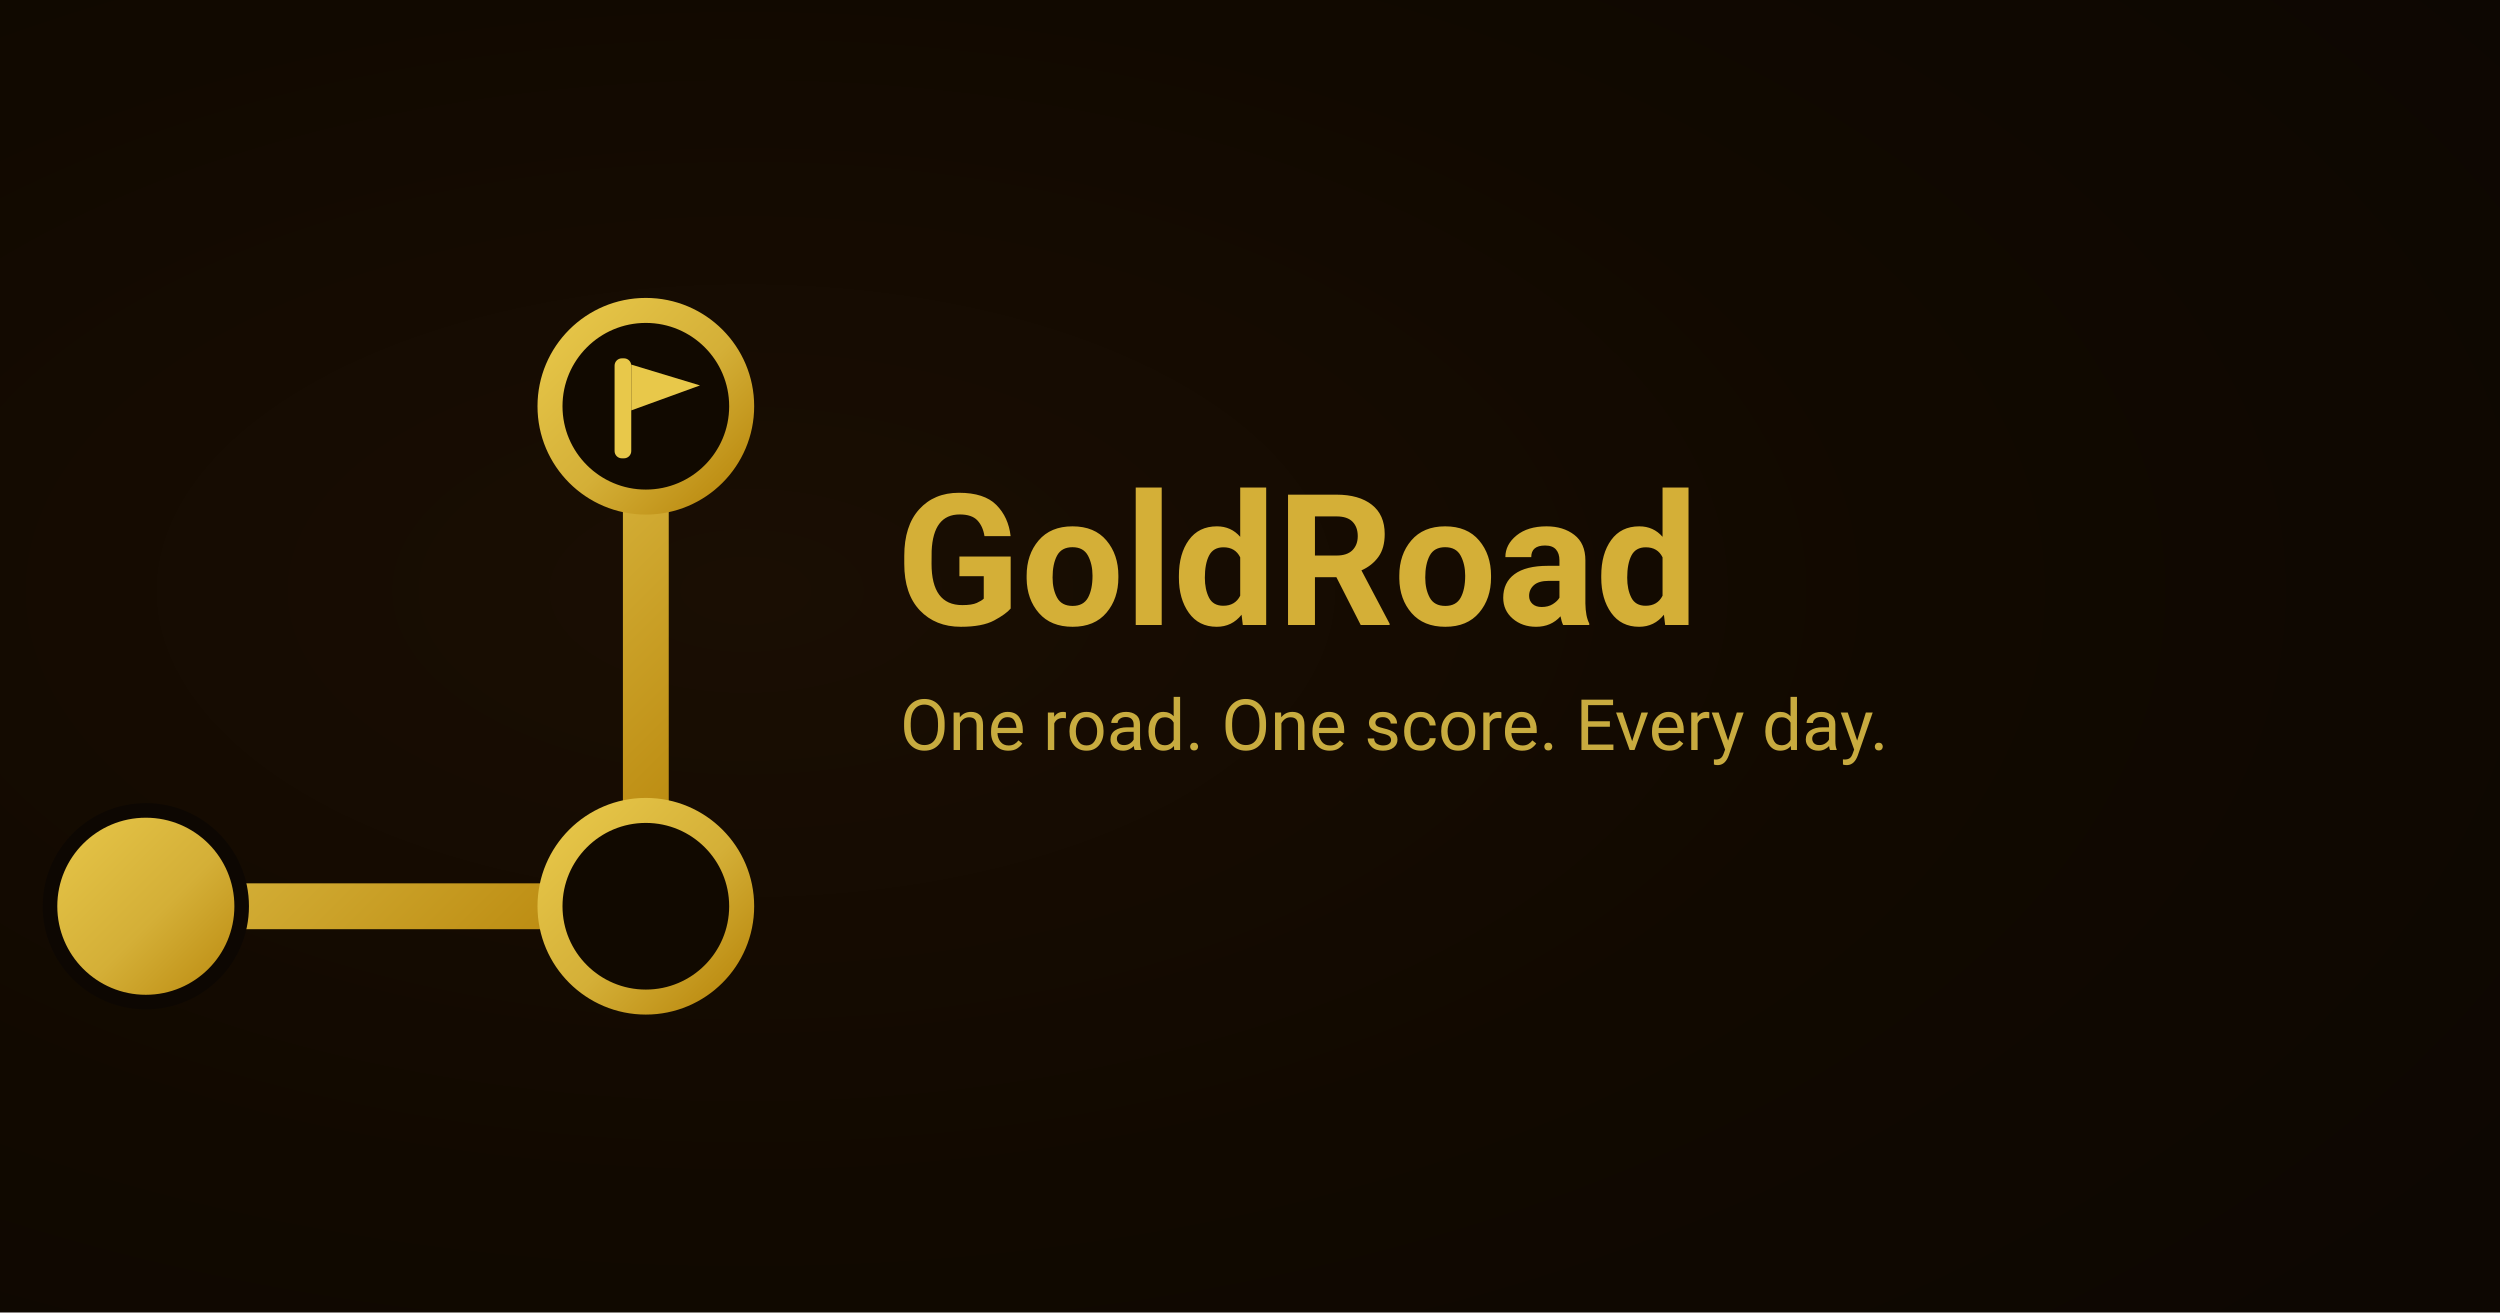
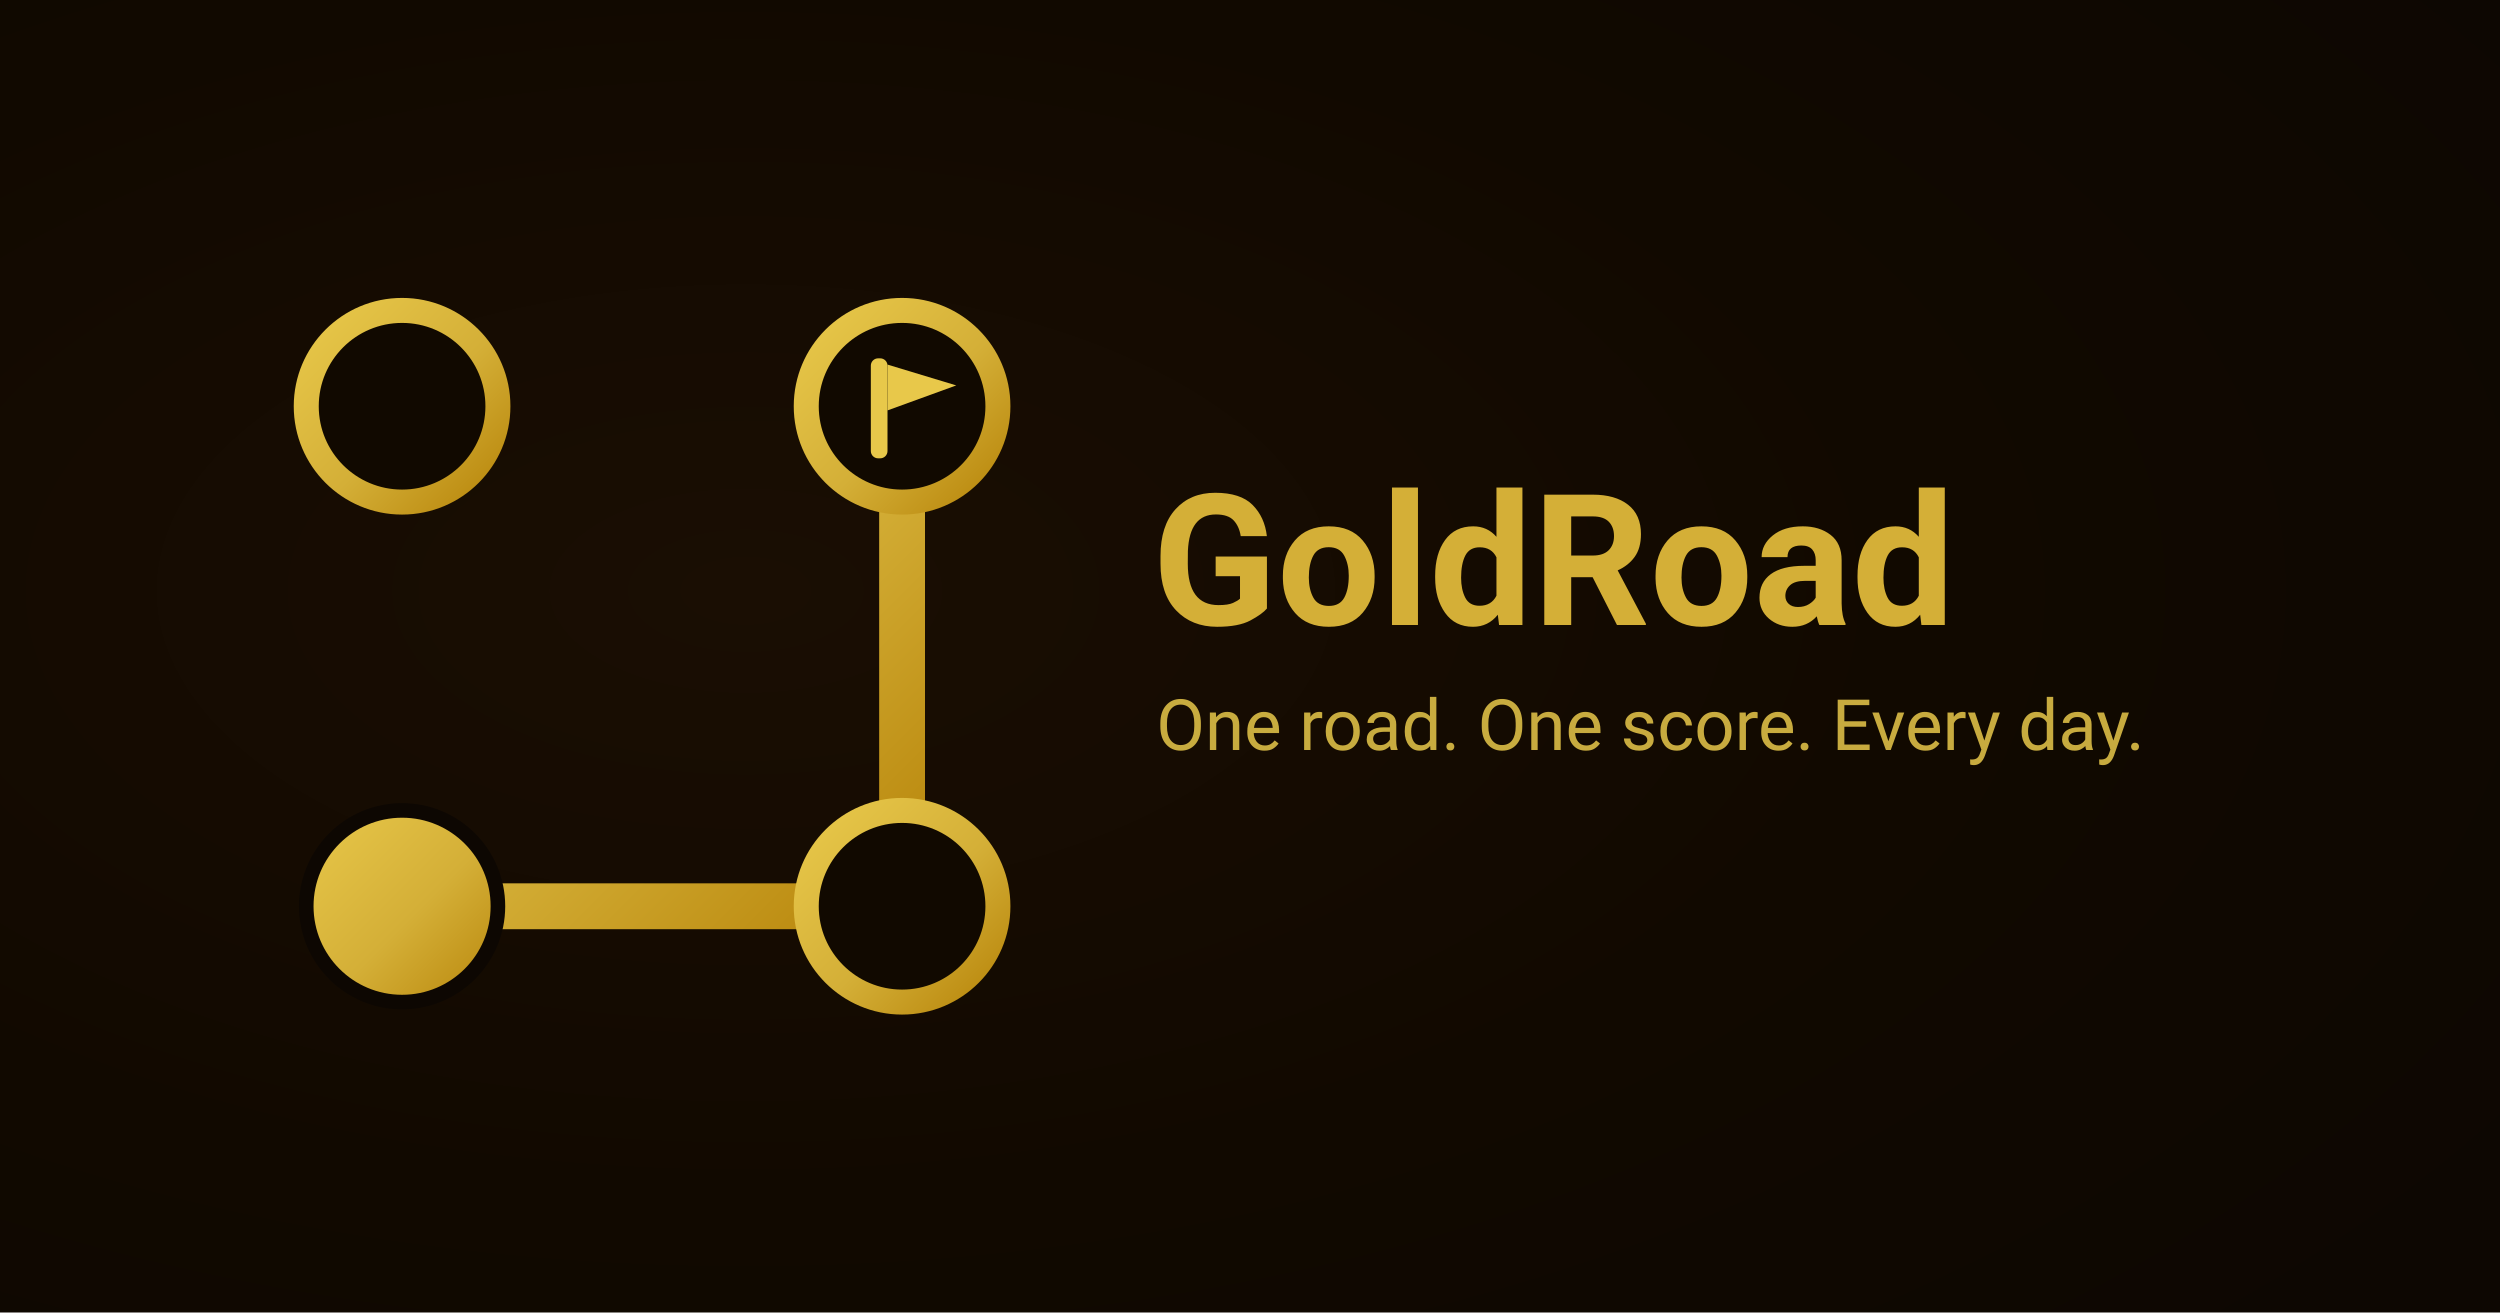
<svg xmlns="http://www.w3.org/2000/svg" viewBox="0 0 1200 630">
  <defs>
    <radialGradient id="bgGrad" cx="30%" cy="45%" r="85%">
      <stop offset="0%" stop-color="#1a0e03" />
      <stop offset="55%" stop-color="#110900" />
      <stop offset="100%" stop-color="#0d0702" />
    </radialGradient>
    <linearGradient id="goldGrad" x1="0%" y1="0%" x2="100%" y2="100%">
      <stop offset="0%" stop-color="#e8c84a" />
      <stop offset="55%" stop-color="#d4af37" />
      <stop offset="100%" stop-color="#b8860b" />
    </linearGradient>
  </defs>
  <rect width="1200" height="630" fill="url(#bgGrad)" />
-   <g transform="translate(190 315)">
+   <g transform="translate(313 315)">
    <path d="M-120 120 H120 V-120" fill="none" stroke="url(#goldGrad)" stroke-width="22" stroke-linecap="round" stroke-linejoin="round" />
    <circle cx="-120" cy="120" r="46" fill="url(#goldGrad)" stroke="#0d0702" stroke-width="7" />
+     <circle cx="-120" cy="-120" r="46" fill="#110900" stroke="url(#goldGrad)" stroke-width="12" />
    <circle cx="120" cy="120" r="46" fill="#110900" stroke="url(#goldGrad)" stroke-width="12" />
    <circle cx="120" cy="-120" r="46" fill="#110900" stroke="url(#goldGrad)" stroke-width="12" />
    <g fill="#e8c84a">
      <rect x="105" y="-143" width="8" height="48" rx="3.5" />
      <path d="M113 -140 L146 -130 L113 -118 Z" />
    </g>
  </g>
-   <text x="430" y="300" font-family="-apple-system, 'Segoe UI', Roboto, Helvetica, Arial, sans-serif" font-size="88" font-weight="700" fill="#d4af37">GoldRoad</text>
-   <text x="432" y="360" font-family="-apple-system, 'Segoe UI', Roboto, Helvetica, Arial, sans-serif" font-size="34" fill="#e8c84a" opacity="0.85">One road. One score. Every day.</text>
+   <text x="553" y="300" font-family="-apple-system, 'Segoe UI', Roboto, Helvetica, Arial, sans-serif" font-size="88" font-weight="700" fill="#d4af37">GoldRoad</text>
+   <text x="555" y="360" font-family="-apple-system, 'Segoe UI', Roboto, Helvetica, Arial, sans-serif" font-size="34" fill="#e8c84a" opacity="0.85">One road. One score. Every day.</text>
</svg>
